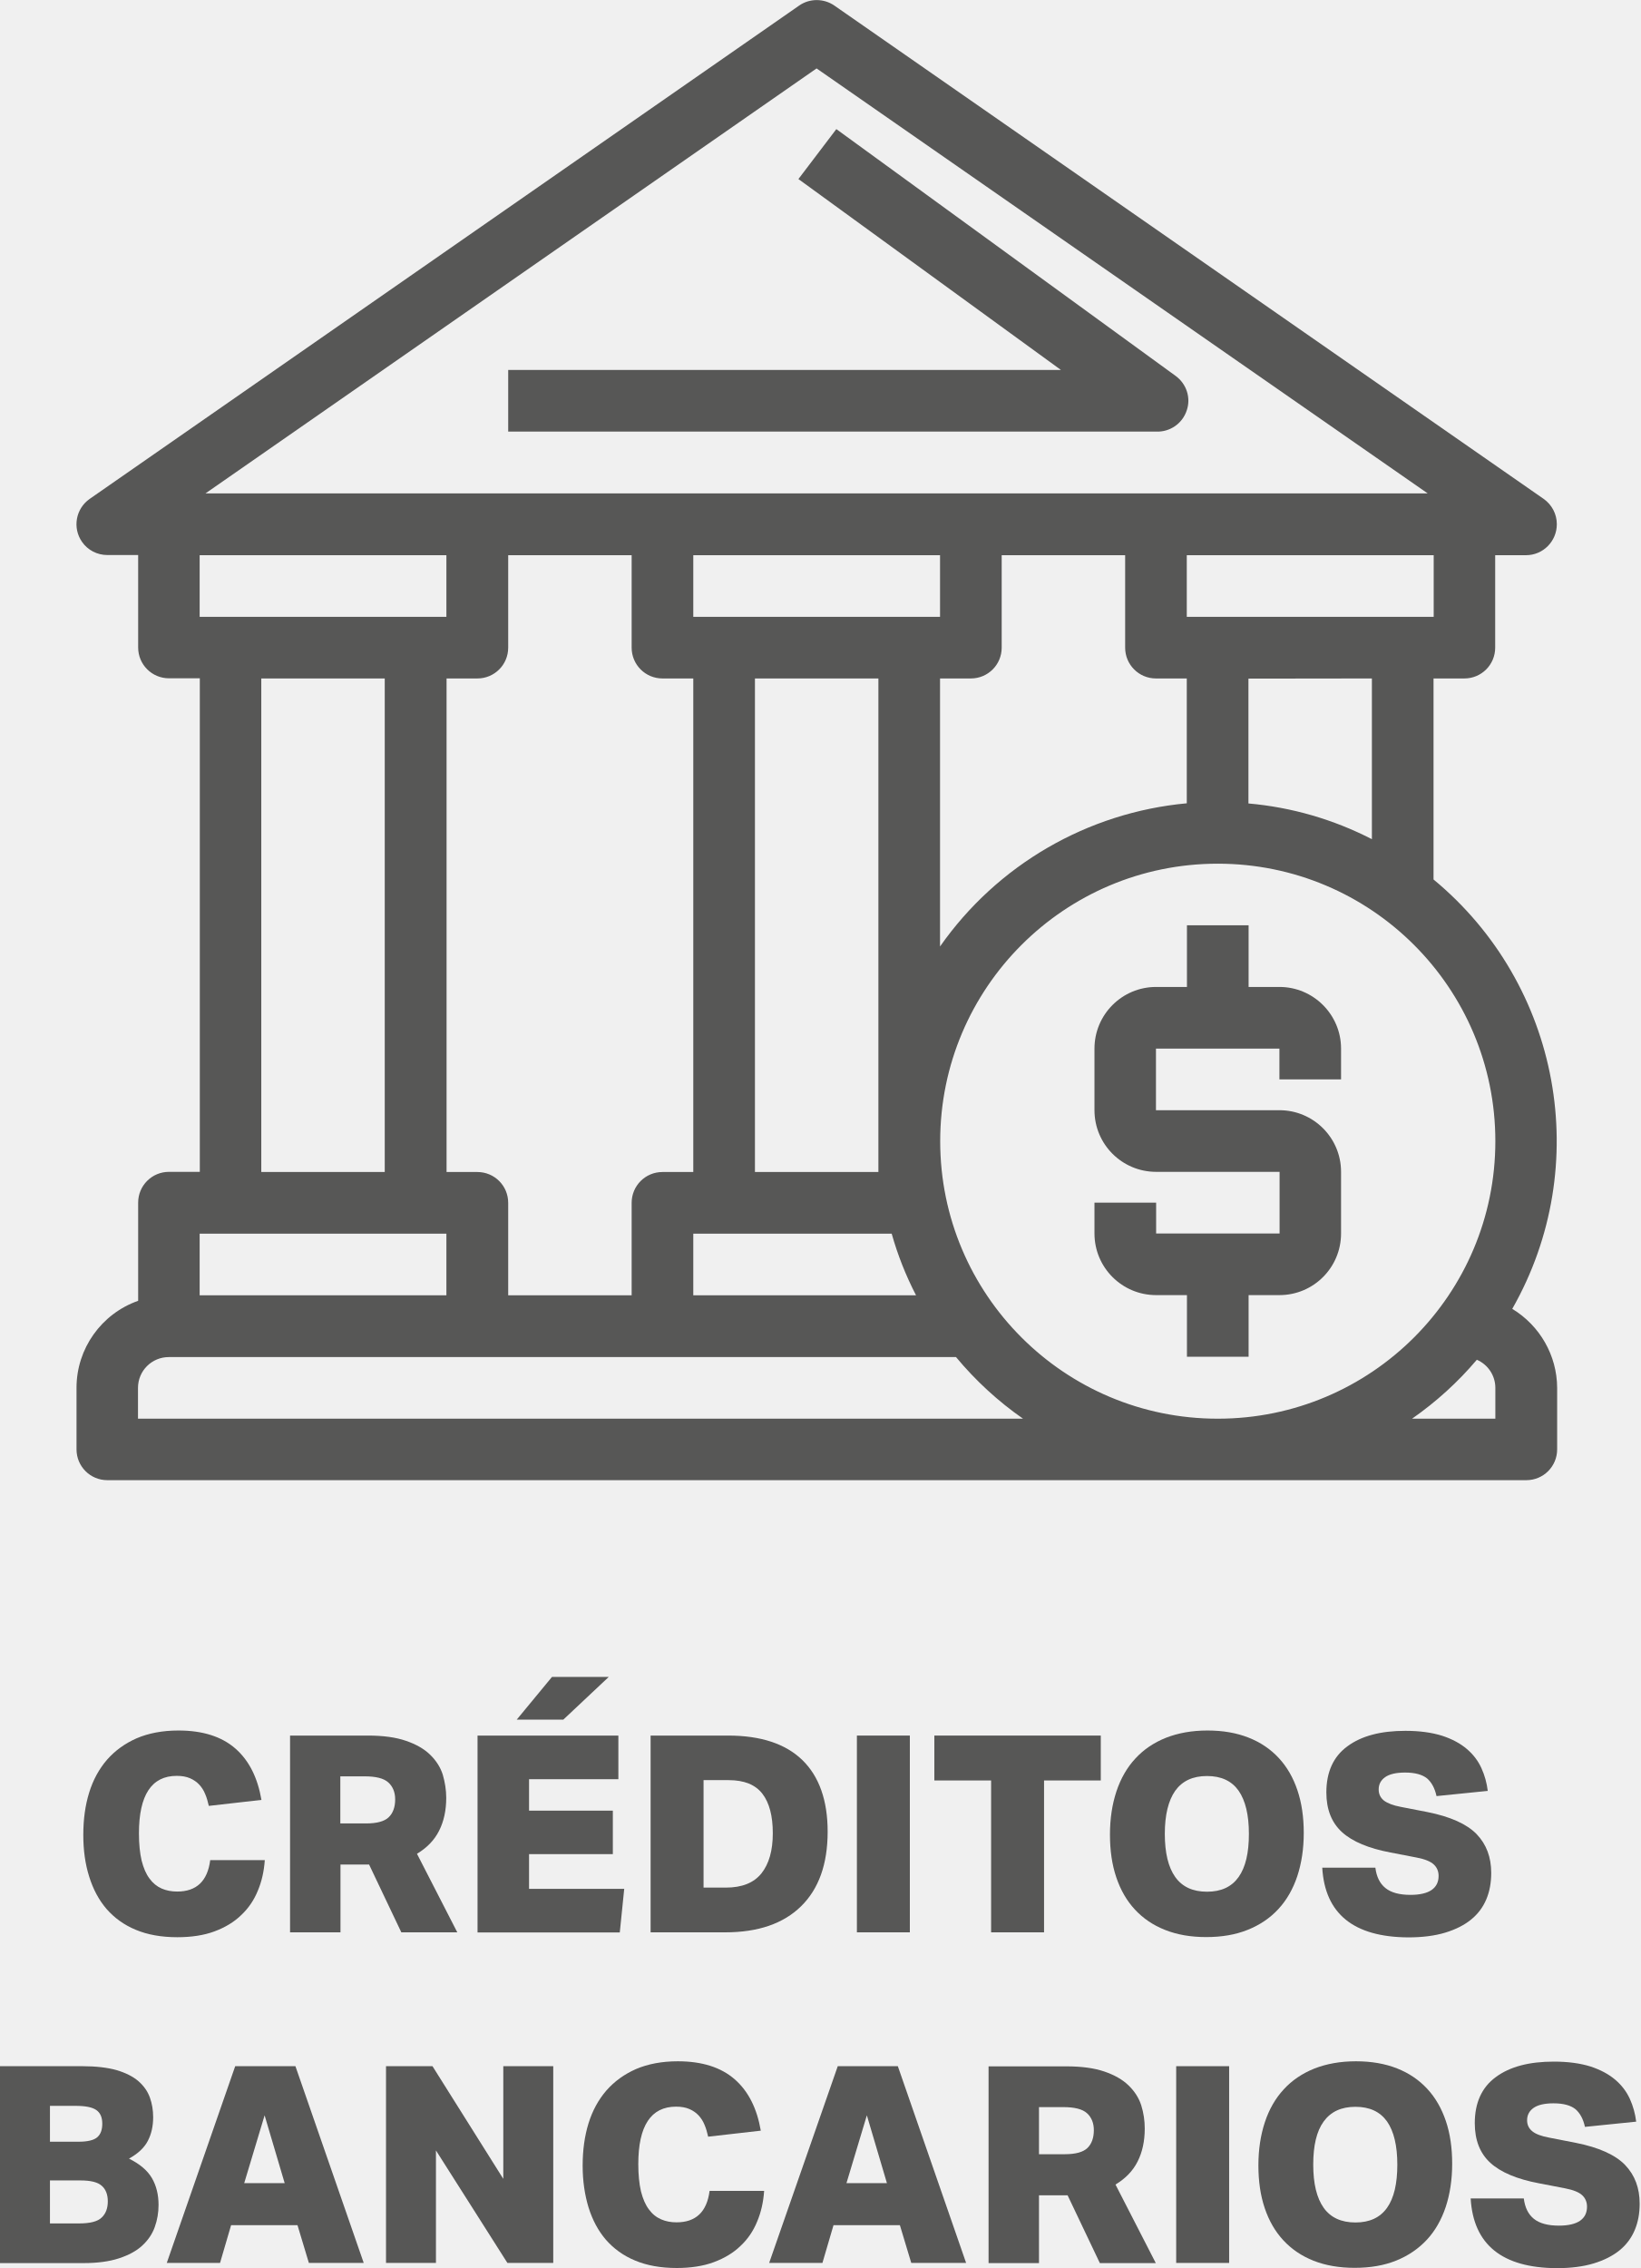
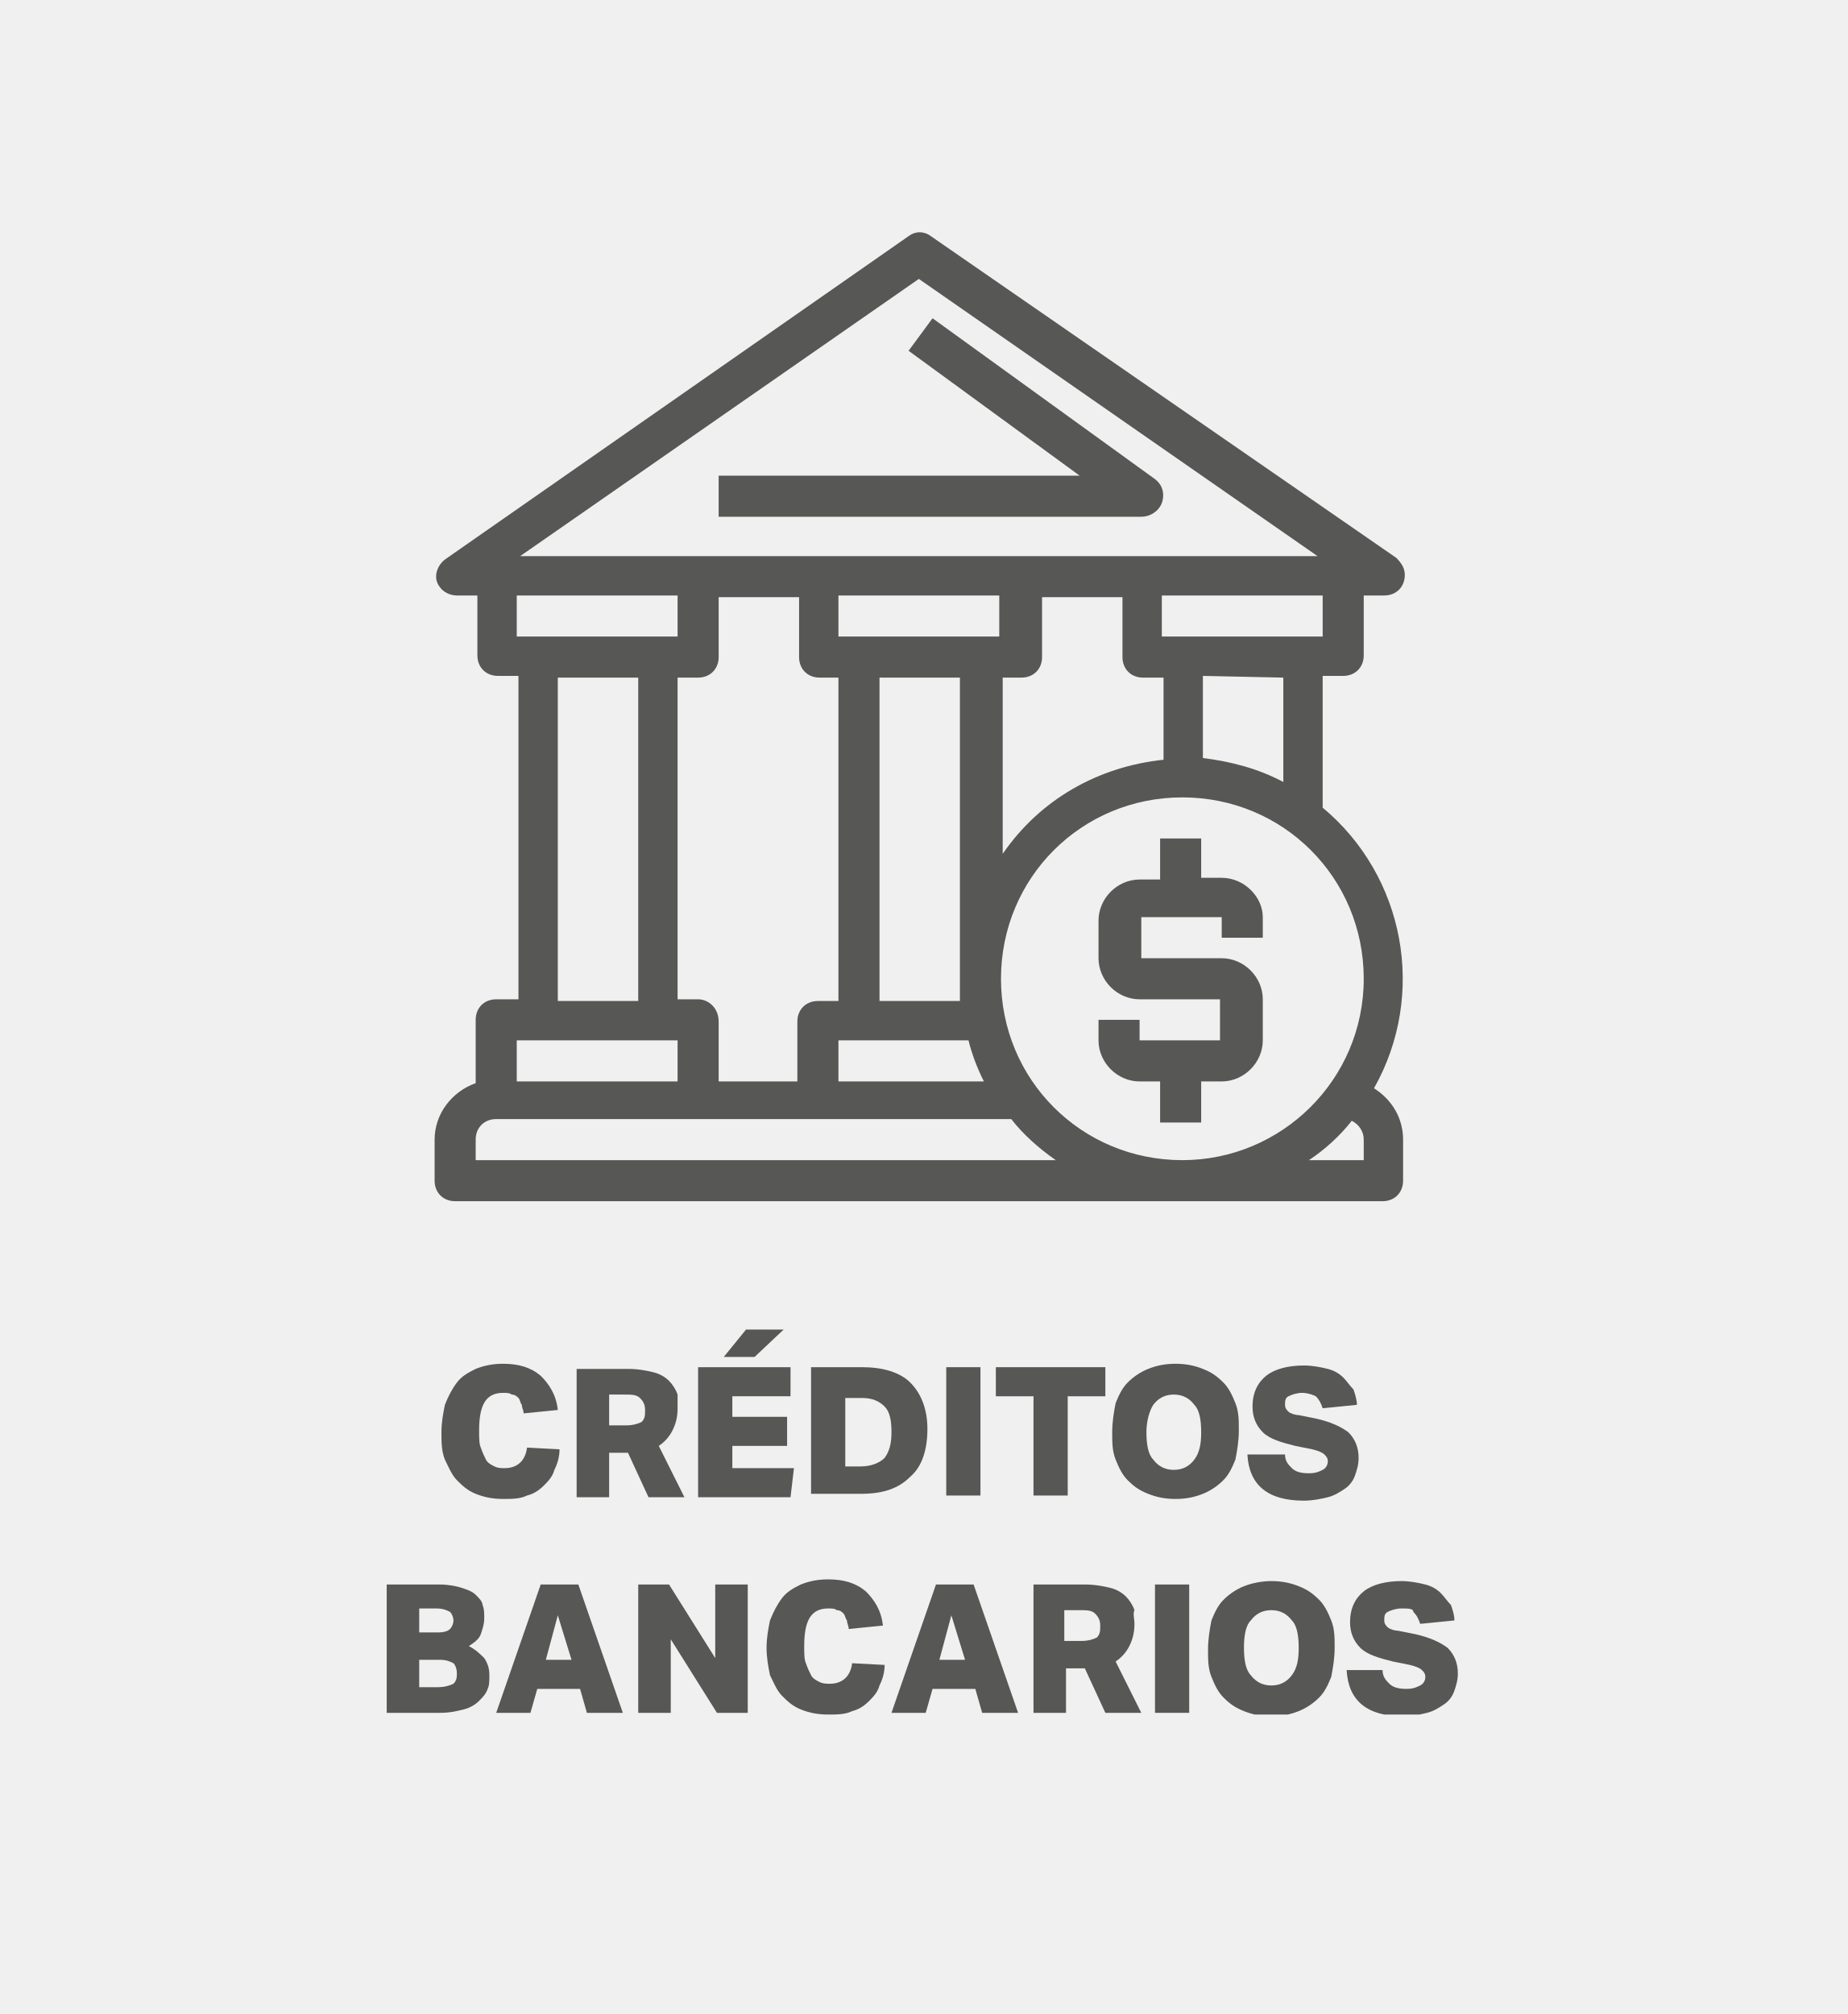
- <svg xmlns="http://www.w3.org/2000/svg" width="81" height="112" viewBox="0 0 81 112" fill="none">
-   <g clip-path="url(#clip0)">
-     <path d="M13.076 91.873C13.037 92.411 12.927 92.911 12.732 93.371C12.545 93.832 12.271 94.237 11.912 94.573C11.561 94.916 11.116 95.182 10.593 95.377C10.07 95.572 9.453 95.665 8.759 95.665C7.97 95.665 7.283 95.541 6.706 95.299C6.12 95.057 5.644 94.706 5.261 94.269C4.879 93.824 4.598 93.293 4.403 92.669C4.207 92.044 4.114 91.365 4.114 90.616C4.114 89.851 4.207 89.157 4.403 88.525C4.598 87.892 4.894 87.354 5.285 86.901C5.683 86.449 6.167 86.097 6.752 85.84C7.338 85.59 8.025 85.457 8.813 85.457C10.008 85.457 10.944 85.754 11.624 86.347C12.303 86.94 12.724 87.791 12.912 88.884L10.312 89.18C10.265 88.969 10.211 88.774 10.133 88.595C10.062 88.415 9.961 88.259 9.836 88.126C9.711 87.994 9.563 87.892 9.383 87.814C9.204 87.736 8.985 87.697 8.727 87.697C7.486 87.697 6.862 88.642 6.862 90.538C6.862 91.061 6.908 91.514 6.994 91.88C7.088 92.247 7.213 92.544 7.385 92.77C7.549 92.996 7.752 93.16 7.986 93.262C8.22 93.363 8.47 93.41 8.751 93.41C9.703 93.41 10.25 92.895 10.382 91.857H13.076V91.873Z" fill="#575756" />
-     <path d="M22.038 88.782C22.038 89.399 21.92 89.945 21.686 90.405C21.452 90.874 21.085 91.248 20.593 91.545L22.584 95.424H19.82L18.228 92.076H16.815V95.424H14.325V85.707H18.166C18.923 85.707 19.547 85.793 20.047 85.965C20.547 86.136 20.945 86.363 21.241 86.651C21.538 86.94 21.749 87.268 21.866 87.635C21.975 88.01 22.038 88.392 22.038 88.782ZM16.807 90.046H18.087C18.61 90.046 18.985 89.945 19.196 89.742C19.407 89.539 19.516 89.243 19.516 88.86C19.516 88.501 19.399 88.22 19.172 88.017C18.946 87.814 18.556 87.721 18.002 87.721H16.807V90.046Z" fill="#575756" />
-     <path d="M23.584 85.707H30.539V87.861H26.128V89.414H30.266V91.561H26.128V93.277H30.828L30.609 95.431H23.584V85.707ZM27.822 84.919H25.52L27.26 82.812H30.063L27.822 84.919Z" fill="#575756" />
-     <path d="M32.131 95.424V85.707H35.956C37.572 85.707 38.798 86.113 39.626 86.917C40.453 87.721 40.875 88.907 40.875 90.452C40.875 92.052 40.437 93.277 39.563 94.136C38.689 94.994 37.44 95.424 35.816 95.424H32.131ZM34.746 93.215H35.847C36.644 93.215 37.229 92.981 37.604 92.513C37.978 92.044 38.166 91.389 38.166 90.53C38.166 89.672 37.994 89.024 37.651 88.579C37.307 88.134 36.753 87.908 35.988 87.908H34.746V93.215Z" fill="#575756" />
-     <path d="M42.319 85.707H44.934V95.424H42.319V85.707Z" fill="#575756" />
-     <path d="M48.947 87.924H46.144V85.707H54.364V87.924H51.562V95.424H48.947V87.924Z" fill="#575756" />
-     <path d="M59.633 85.457C60.398 85.457 61.07 85.575 61.663 85.809C62.257 86.043 62.748 86.378 63.154 86.815C63.56 87.252 63.865 87.783 64.075 88.407C64.286 89.032 64.388 89.734 64.388 90.515C64.388 91.303 64.278 92.013 64.068 92.653C63.857 93.285 63.544 93.832 63.139 94.269C62.733 94.713 62.225 95.057 61.624 95.299C61.023 95.541 60.344 95.658 59.571 95.658C58.806 95.658 58.135 95.541 57.541 95.306C56.948 95.072 56.456 94.737 56.05 94.3C55.644 93.863 55.34 93.332 55.129 92.708C54.918 92.083 54.817 91.381 54.817 90.6C54.817 89.812 54.926 89.102 55.137 88.462C55.348 87.83 55.66 87.284 56.066 86.847C56.472 86.402 56.979 86.058 57.58 85.817C58.181 85.582 58.861 85.457 59.633 85.457ZM57.526 90.561C57.526 91.498 57.697 92.208 58.041 92.692C58.385 93.176 58.907 93.418 59.61 93.418C60.313 93.418 60.828 93.176 61.171 92.692C61.515 92.208 61.679 91.498 61.679 90.561C61.679 89.625 61.507 88.915 61.171 88.431C60.828 87.947 60.313 87.705 59.61 87.705C58.907 87.705 58.392 87.947 58.041 88.431C57.697 88.923 57.526 89.633 57.526 90.561Z" fill="#575756" />
-     <path d="M67.924 92.224C67.979 92.677 68.143 93.012 68.424 93.238C68.705 93.465 69.119 93.574 69.665 93.574C70.126 93.574 70.477 93.488 70.703 93.332C70.938 93.168 71.047 92.934 71.047 92.638C71.047 92.411 70.969 92.224 70.813 92.076C70.656 91.927 70.376 91.81 69.969 91.732L68.674 91.482C67.596 91.279 66.792 90.944 66.277 90.476C65.762 90.007 65.504 89.352 65.504 88.517C65.504 87.51 65.848 86.745 66.543 86.238C67.237 85.723 68.19 85.473 69.407 85.473C70.118 85.473 70.719 85.559 71.219 85.715C71.718 85.879 72.124 86.097 72.444 86.371C72.764 86.644 72.999 86.956 73.162 87.315C73.326 87.674 73.428 88.049 73.475 88.439L70.945 88.696C70.859 88.306 70.703 88.017 70.477 87.822C70.243 87.635 69.884 87.533 69.392 87.533C68.947 87.533 68.619 87.612 68.408 87.76C68.198 87.908 68.088 88.111 68.088 88.368C68.088 88.595 68.174 88.774 68.346 88.915C68.517 89.047 68.799 89.157 69.173 89.227L70.493 89.484C71.632 89.711 72.444 90.078 72.928 90.577C73.412 91.084 73.646 91.717 73.646 92.489C73.646 92.973 73.568 93.402 73.404 93.793C73.24 94.183 72.991 94.518 72.655 94.791C72.319 95.065 71.89 95.283 71.375 95.439C70.859 95.595 70.251 95.673 69.548 95.673C66.855 95.658 65.434 94.51 65.301 92.232H67.924V92.224Z" fill="#575756" />
-     <path d="M0 102.034H4.067C4.746 102.034 5.316 102.104 5.761 102.229C6.206 102.362 6.565 102.541 6.838 102.775C7.104 103.009 7.291 103.275 7.401 103.579C7.51 103.883 7.564 104.203 7.564 104.555C7.564 104.992 7.479 105.382 7.299 105.725C7.12 106.069 6.807 106.357 6.37 106.599C6.909 106.865 7.283 107.185 7.502 107.559C7.721 107.934 7.83 108.379 7.83 108.886C7.83 109.268 7.767 109.635 7.643 109.979C7.518 110.33 7.307 110.634 7.018 110.9C6.729 111.165 6.347 111.368 5.87 111.524C5.394 111.68 4.809 111.758 4.122 111.758H0V102.034ZM2.467 105.764H3.88C4.333 105.764 4.645 105.686 4.809 105.538C4.973 105.39 5.051 105.171 5.051 104.875C5.051 104.562 4.957 104.344 4.762 104.203C4.567 104.063 4.231 103.993 3.739 103.993H2.467V105.764ZM2.467 109.799H3.895C4.45 109.799 4.824 109.706 5.027 109.503C5.23 109.308 5.324 109.042 5.324 108.707C5.324 108.371 5.223 108.113 5.027 107.942C4.832 107.762 4.481 107.676 3.974 107.676H2.467V109.799Z" fill="#575756" />
-     <path d="M14.59 102.034L17.963 111.75H15.254L14.692 109.885H11.413L10.867 111.75H8.236L11.616 102.034H14.59ZM12.061 107.809H14.059L13.068 104.461L12.061 107.809Z" fill="#575756" />
-     <path d="M19.071 102.034H21.359L24.856 107.598V102.034H27.323V111.75H25.059L21.53 106.194V111.75H19.064V102.034H19.071Z" fill="#575756" />
-     <path d="M37.737 108.207C37.698 108.746 37.588 109.245 37.393 109.706C37.206 110.166 36.933 110.572 36.574 110.907C36.222 111.251 35.777 111.516 35.254 111.711C34.731 111.906 34.114 112 33.42 112C32.631 112 31.944 111.875 31.367 111.633C30.781 111.391 30.305 111.04 29.922 110.603C29.54 110.158 29.259 109.627 29.064 109.003C28.876 108.379 28.775 107.7 28.775 106.951C28.775 106.186 28.869 105.491 29.064 104.859C29.259 104.227 29.556 103.688 29.946 103.236C30.344 102.783 30.828 102.432 31.413 102.174C31.999 101.925 32.686 101.792 33.474 101.792C34.669 101.792 35.606 102.089 36.285 102.682C36.964 103.275 37.385 104.125 37.573 105.218L34.973 105.515C34.926 105.304 34.872 105.109 34.794 104.929C34.723 104.75 34.622 104.594 34.497 104.461C34.372 104.328 34.224 104.227 34.044 104.149C33.865 104.071 33.646 104.032 33.389 104.032C32.147 104.032 31.523 104.976 31.523 106.873C31.523 107.395 31.57 107.848 31.655 108.215C31.749 108.582 31.874 108.878 32.046 109.105C32.21 109.331 32.413 109.495 32.647 109.596C32.881 109.698 33.131 109.745 33.412 109.745C34.364 109.745 34.911 109.229 35.044 108.191H37.737V108.207Z" fill="#575756" />
-     <path d="M44.341 102.034L47.713 111.75H45.004L44.442 109.885H41.164L40.617 111.75H37.986L41.374 102.034H44.341ZM41.804 107.809H43.802L42.811 104.461L41.804 107.809Z" fill="#575756" />
-     <path d="M56.535 105.117C56.535 105.733 56.417 106.279 56.183 106.74C55.949 107.208 55.582 107.583 55.09 107.879L57.081 111.758H54.318L52.725 108.41H51.312V111.758H48.822V102.042H52.663C53.42 102.042 54.044 102.128 54.544 102.299C55.044 102.471 55.442 102.697 55.738 102.986C56.035 103.275 56.246 103.603 56.363 103.969C56.48 104.344 56.535 104.726 56.535 105.117ZM51.312 106.381H52.592C53.115 106.381 53.49 106.279 53.701 106.077C53.912 105.874 54.021 105.577 54.021 105.195C54.021 104.836 53.904 104.555 53.677 104.352C53.451 104.149 53.061 104.055 52.506 104.055H51.312V106.381Z" fill="#575756" />
-     <path d="M58.088 102.034H60.703V111.75H58.088V102.034Z" fill="#575756" />
-     <path d="M66.964 101.792C67.729 101.792 68.4 101.909 68.994 102.143C69.587 102.377 70.079 102.713 70.485 103.15C70.891 103.587 71.195 104.118 71.406 104.742C71.617 105.366 71.718 106.069 71.718 106.849C71.718 107.637 71.609 108.348 71.398 108.988C71.187 109.62 70.875 110.166 70.469 110.603C70.063 111.04 69.556 111.391 68.955 111.633C68.354 111.875 67.674 111.992 66.902 111.992C66.137 111.992 65.465 111.875 64.872 111.641C64.279 111.407 63.787 111.071 63.381 110.634C62.975 110.197 62.67 109.667 62.46 109.042C62.249 108.418 62.148 107.715 62.148 106.935C62.148 106.147 62.257 105.437 62.468 104.797C62.678 104.164 62.991 103.618 63.397 103.181C63.802 102.736 64.31 102.393 64.911 102.151C65.512 101.917 66.191 101.792 66.964 101.792ZM64.856 106.896C64.856 107.832 65.028 108.543 65.371 109.027C65.715 109.51 66.238 109.752 66.941 109.752C67.643 109.752 68.158 109.51 68.502 109.027C68.845 108.543 69.009 107.832 69.009 106.896C69.009 105.959 68.838 105.249 68.502 104.765C68.158 104.282 67.643 104.04 66.941 104.04C66.238 104.04 65.723 104.282 65.371 104.765C65.02 105.249 64.856 105.959 64.856 106.896Z" fill="#575756" />
-     <path d="M75.254 108.558C75.309 109.011 75.473 109.347 75.754 109.573C76.035 109.799 76.449 109.908 76.995 109.908C77.456 109.908 77.807 109.823 78.033 109.667C78.268 109.503 78.377 109.268 78.377 108.972C78.377 108.746 78.299 108.558 78.143 108.41C77.987 108.262 77.706 108.145 77.3 108.067L76.004 107.817C74.927 107.614 74.122 107.278 73.607 106.81C73.092 106.342 72.834 105.686 72.834 104.851C72.834 103.844 73.178 103.08 73.873 102.572C74.567 102.057 75.52 101.808 76.738 101.808C77.448 101.808 78.049 101.893 78.549 102.049C79.048 102.213 79.454 102.432 79.774 102.705C80.094 102.978 80.329 103.29 80.493 103.649C80.656 104.008 80.758 104.383 80.805 104.773L78.275 105.031C78.19 104.641 78.033 104.352 77.807 104.157C77.573 103.969 77.214 103.868 76.722 103.868C76.277 103.868 75.949 103.946 75.738 104.094C75.528 104.242 75.418 104.445 75.418 104.703C75.418 104.929 75.504 105.109 75.676 105.249C75.848 105.39 76.129 105.491 76.503 105.561L77.823 105.819C78.962 106.045 79.774 106.412 80.258 106.912C80.742 107.419 80.977 108.051 80.977 108.824C80.977 109.308 80.898 109.737 80.734 110.127C80.57 110.517 80.321 110.853 79.985 111.126C79.649 111.399 79.22 111.618 78.705 111.774C78.19 111.93 77.581 112.008 76.878 112.008C74.185 111.992 72.764 110.845 72.631 108.566H75.254V108.558Z" fill="#575756" />
-     <path d="M74.685 64.635C78.713 57.565 77.074 48.621 70.797 43.431V33.504H72.32C73.163 33.504 73.842 32.825 73.842 31.982V27.417H75.364C76.207 27.417 76.886 26.73 76.886 25.887C76.886 25.387 76.644 24.927 76.238 24.638L41.203 0.273C40.68 -0.086 39.985 -0.086 39.47 0.273L4.427 24.638C3.74 25.122 3.568 26.067 4.052 26.761C4.333 27.167 4.801 27.409 5.301 27.409H6.823V31.974C6.823 32.817 7.502 33.496 8.345 33.496H9.868V57.869H8.345C7.502 57.869 6.823 58.548 6.823 59.391V64.237C5.004 64.877 3.779 66.602 3.779 68.53V71.573C3.779 72.416 4.458 73.095 5.301 73.095H75.38C76.223 73.095 76.902 72.416 76.902 71.573V68.53C76.894 66.938 76.051 65.463 74.685 64.635ZM70.805 30.46H58.611V27.417H70.805V30.46ZM67.753 33.504V41.441C65.856 40.465 63.787 39.864 61.656 39.677V33.512L67.753 33.504ZM40.328 3.379L70.508 24.365H10.149L40.328 3.379ZM23.576 57.877H22.054V33.504H23.576C24.419 33.504 25.098 32.825 25.098 31.982V27.417H31.195V31.982C31.195 32.825 31.874 33.504 32.717 33.504H34.239V57.877H32.717C31.874 57.877 31.195 58.556 31.195 59.399V63.964H25.098V59.399C25.098 58.556 24.419 57.877 23.576 57.877ZM34.239 60.921H44.037C44.333 61.974 44.739 62.997 45.239 63.964H34.239V60.921ZM37.284 57.877V33.504H43.381V57.877H37.284ZM44.903 30.46H34.239V27.417H46.425V30.46H44.903ZM46.425 33.504H47.948C48.791 33.504 49.47 32.825 49.47 31.982V27.417H55.567V31.982C55.567 32.825 56.246 33.504 57.089 33.504H58.611V39.669C53.709 40.122 49.251 42.705 46.425 46.74V33.504ZM9.86 27.417H22.046V30.46H9.86V27.417ZM19.001 33.504V57.877H12.904V33.504H19.001ZM9.86 60.921H22.046V63.964H9.86V60.921ZM6.815 70.059V68.538C6.815 67.695 7.494 67.016 8.338 67.016H47.214C48.174 68.171 49.29 69.201 50.524 70.059H6.815ZM73.85 70.059H69.736C70.922 69.232 71.999 68.257 72.936 67.148C73.49 67.39 73.85 67.929 73.85 68.538V70.059ZM60.141 70.059C52.569 70.059 46.433 63.925 46.433 56.355C46.433 48.785 52.569 42.651 60.141 42.651C67.714 42.651 73.85 48.785 73.85 56.355C73.85 63.925 67.714 70.059 60.141 70.059Z" fill="#575756" />
-     <path d="M58.065 18.567L41.304 6.376L39.431 8.842L52.397 18.27H25.098V21.314H57.089C57.776 21.345 58.401 20.916 58.611 20.26C58.822 19.643 58.596 18.957 58.065 18.567Z" fill="#575756" />
-     <path d="M63.186 48.738H61.664V45.694H58.619V48.738H57.097C55.411 48.738 54.052 50.104 54.052 51.782V54.825C54.052 56.511 55.418 57.869 57.097 57.869H63.194V60.913H57.097V59.391H54.052V60.913C54.052 62.599 55.418 63.956 57.097 63.956H58.619V67H61.664V63.956H63.186C64.872 63.956 66.23 62.591 66.23 60.913V57.869C66.23 56.183 64.864 54.825 63.186 54.825H57.089V51.782H63.186V53.304H66.23V51.782C66.23 50.104 64.864 48.738 63.186 48.738Z" fill="#575756" />
+ <svg xmlns="http://www.w3.org/2000/svg" xmlns:xlink="http://www.w3.org/1999/xlink" version="1.1" id="Capa_1" x="0px" y="0px" viewBox="0 0 108 117.7" style="enable-background:new 0 0 108 117.7;" xml:space="preserve">
+   <style type="text/css">
+ 	.st0{clip-path:url(#SVGID_2_);}
+ 	.st1{fill:#575756;}
+ </style>
+   <g>
+     <g>
+       <defs>
+         <rect id="SVGID_1_" x="22.6" y="13.6" width="62.6" height="86.6" />
+       </defs>
+       <clipPath id="SVGID_2_">
+         <use xlink:href="#SVGID_1_" style="overflow:visible;" />
+       </clipPath>
+       <g class="st0">
+         <path class="st1" d="M32.7,84.7c0,0.4-0.1,0.8-0.3,1.2c-0.1,0.4-0.4,0.7-0.6,0.9c-0.3,0.3-0.6,0.5-1,0.6     c-0.4,0.2-0.9,0.2-1.4,0.2c-0.6,0-1.1-0.1-1.6-0.3c-0.5-0.2-0.8-0.5-1.1-0.8c-0.3-0.3-0.5-0.8-0.7-1.2c-0.2-0.5-0.2-1-0.2-1.6     c0-0.6,0.1-1.1,0.2-1.6c0.2-0.5,0.4-0.9,0.7-1.3c0.3-0.4,0.7-0.6,1.1-0.8c0.5-0.2,1-0.3,1.6-0.3c0.9,0,1.6,0.2,2.2,0.7     c0.5,0.5,0.9,1.1,1,2l-2,0.2c0-0.2-0.1-0.3-0.1-0.5c-0.1-0.1-0.1-0.3-0.2-0.4c-0.1-0.1-0.2-0.2-0.4-0.2c-0.1-0.1-0.3-0.1-0.5-0.1     c-1,0-1.4,0.7-1.4,2.2c0,0.4,0,0.8,0.1,1c0.1,0.3,0.2,0.5,0.3,0.7c0.1,0.2,0.3,0.3,0.5,0.4c0.2,0.1,0.4,0.1,0.6,0.1     c0.7,0,1.2-0.4,1.3-1.2L32.7,84.7L32.7,84.7z" />
+         <path class="st1" d="M39.6,82.3c0,0.5-0.1,0.9-0.3,1.3c-0.2,0.4-0.5,0.7-0.8,0.9l1.5,3h-2.1l-1.2-2.6h-1.1v2.6h-1.9v-7.5h3     c0.6,0,1.1,0.1,1.5,0.2c0.4,0.1,0.7,0.3,0.9,0.5c0.2,0.2,0.4,0.5,0.5,0.8C39.6,81.7,39.6,82,39.6,82.3z M35.6,83.3h1     c0.4,0,0.7-0.1,0.9-0.2c0.2-0.2,0.2-0.4,0.2-0.7c0-0.3-0.1-0.5-0.3-0.7c-0.2-0.2-0.5-0.2-0.9-0.2h-0.9V83.3z" />
+         <path class="st1" d="M40.8,79.9h5.4v1.7h-3.4v1.2H46v1.7h-3.2v1.3h3.6l-0.2,1.7h-5.4V79.9z M44.1,79.3h-1.8l1.3-1.6h2.2     L44.1,79.3z" />
+         <path class="st1" d="M47.4,87.4v-7.5h3c1.2,0,2.2,0.3,2.8,0.9c0.6,0.6,1,1.5,1,2.7c0,1.2-0.3,2.2-1,2.8c-0.7,0.7-1.6,1-2.9,1     H47.4z M49.4,85.7h0.9c0.6,0,1.1-0.2,1.4-0.5c0.3-0.4,0.4-0.9,0.4-1.5c0-0.7-0.1-1.2-0.4-1.5c-0.3-0.3-0.7-0.5-1.3-0.5h-1V85.7z" />
+         <path class="st1" d="M55.3,79.9h2v7.5h-2V79.9z" />
+         <path class="st1" d="M60.4,81.6h-2.2v-1.7h6.4v1.7h-2.2v5.8h-2V81.6z" />
+         <path class="st1" d="M68.7,79.7c0.6,0,1.1,0.1,1.6,0.3c0.5,0.2,0.8,0.4,1.2,0.8c0.3,0.3,0.5,0.7,0.7,1.2c0.2,0.5,0.2,1,0.2,1.6     c0,0.6-0.1,1.2-0.2,1.7c-0.2,0.5-0.4,0.9-0.7,1.2c-0.3,0.3-0.7,0.6-1.2,0.8c-0.5,0.2-1,0.3-1.6,0.3c-0.6,0-1.1-0.1-1.6-0.3     c-0.5-0.2-0.8-0.4-1.2-0.8c-0.3-0.3-0.5-0.7-0.7-1.2c-0.2-0.5-0.2-1-0.2-1.6c0-0.6,0.1-1.2,0.2-1.7c0.2-0.5,0.4-0.9,0.7-1.2     c0.3-0.3,0.7-0.6,1.2-0.8C67.6,79.8,68.1,79.7,68.7,79.7z M67,83.7c0,0.7,0.1,1.3,0.4,1.6c0.3,0.4,0.7,0.6,1.2,0.6     c0.5,0,0.9-0.2,1.2-0.6c0.3-0.4,0.4-0.9,0.4-1.6c0-0.7-0.1-1.3-0.4-1.6c-0.3-0.4-0.7-0.6-1.2-0.6c-0.5,0-0.9,0.2-1.2,0.6     C67.2,82.4,67,83,67,83.7z" />
+         <path class="st1" d="M75.1,85c0,0.4,0.2,0.6,0.4,0.8c0.2,0.2,0.5,0.3,1,0.3c0.4,0,0.6-0.1,0.8-0.2c0.2-0.1,0.3-0.3,0.3-0.5     c0-0.2-0.1-0.3-0.2-0.4c-0.1-0.1-0.3-0.2-0.7-0.3l-1-0.2c-0.8-0.2-1.5-0.4-1.9-0.8c-0.4-0.4-0.6-0.9-0.6-1.5     c0-0.8,0.3-1.4,0.8-1.8c0.5-0.4,1.3-0.6,2.2-0.6c0.5,0,1,0.1,1.4,0.2c0.4,0.1,0.7,0.3,0.9,0.5c0.2,0.2,0.4,0.5,0.6,0.7     c0.1,0.3,0.2,0.6,0.2,0.9l-2,0.2c-0.1-0.3-0.2-0.5-0.4-0.7c-0.2-0.1-0.5-0.2-0.8-0.2c-0.3,0-0.6,0.1-0.8,0.2     c-0.2,0.1-0.2,0.3-0.2,0.5c0,0.2,0.1,0.3,0.2,0.4c0.1,0.1,0.4,0.2,0.6,0.2l1,0.2c0.9,0.2,1.5,0.5,1.9,0.8     c0.4,0.4,0.6,0.9,0.6,1.5c0,0.4-0.1,0.7-0.2,1c-0.1,0.3-0.3,0.6-0.6,0.8c-0.3,0.2-0.6,0.4-1,0.5c-0.4,0.1-0.9,0.2-1.4,0.2     c-2.1,0-3.2-0.9-3.3-2.7L75.1,85L75.1,85z" />
+         <path class="st1" d="M22.6,92.6h3.1c0.5,0,1,0.1,1.3,0.2c0.3,0.1,0.6,0.2,0.8,0.4c0.2,0.2,0.4,0.4,0.4,0.6     c0.1,0.2,0.1,0.5,0.1,0.8c0,0.3-0.1,0.6-0.2,0.9c-0.1,0.3-0.4,0.5-0.7,0.7c0.4,0.2,0.7,0.5,0.9,0.7c0.2,0.3,0.3,0.6,0.3,1     c0,0.3,0,0.6-0.1,0.8c-0.1,0.3-0.3,0.5-0.5,0.7c-0.2,0.2-0.5,0.4-0.9,0.5c-0.4,0.1-0.8,0.2-1.4,0.2h-3.2V92.6z M24.5,95.4h1.1     c0.4,0,0.6-0.1,0.7-0.2c0.1-0.1,0.2-0.3,0.2-0.5c0-0.2-0.1-0.4-0.2-0.5c-0.2-0.1-0.4-0.2-0.8-0.2h-1V95.4z M24.5,98.6h1.1     c0.4,0,0.7-0.1,0.9-0.2c0.2-0.2,0.2-0.4,0.2-0.6c0-0.3-0.1-0.5-0.2-0.6c-0.2-0.1-0.4-0.2-0.8-0.2h-1.2V98.6z" />
+         <path class="st1" d="M33.8,92.6l2.6,7.5h-2.1l-0.4-1.4h-2.5l-0.4,1.4h-2l2.6-7.5H33.8z M31.9,97h1.5l-0.8-2.6L31.9,97z" />
+         <path class="st1" d="M37.3,92.6h1.8l2.7,4.3v-4.3h1.9v7.5h-1.8l-2.7-4.3v4.3h-1.9L37.3,92.6L37.3,92.6z" />
+         <path class="st1" d="M51.7,97.3c0,0.4-0.1,0.8-0.3,1.2c-0.1,0.4-0.4,0.7-0.6,0.9c-0.3,0.3-0.6,0.5-1,0.6     c-0.4,0.2-0.9,0.2-1.4,0.2c-0.6,0-1.1-0.1-1.6-0.3c-0.5-0.2-0.8-0.5-1.1-0.8c-0.3-0.3-0.5-0.8-0.7-1.2c-0.1-0.5-0.2-1-0.2-1.6     c0-0.6,0.1-1.1,0.2-1.6c0.2-0.5,0.4-0.9,0.7-1.3c0.3-0.4,0.7-0.6,1.1-0.8c0.5-0.2,1-0.3,1.6-0.3c0.9,0,1.6,0.2,2.2,0.7     c0.5,0.5,0.9,1.1,1,2l-2,0.2c0-0.2-0.1-0.3-0.1-0.5c-0.1-0.1-0.1-0.3-0.2-0.4c-0.1-0.1-0.2-0.2-0.4-0.2c-0.1-0.1-0.3-0.1-0.5-0.1     c-1,0-1.4,0.7-1.4,2.2c0,0.4,0,0.8,0.1,1c0.1,0.3,0.2,0.5,0.3,0.7c0.1,0.2,0.3,0.3,0.5,0.4c0.2,0.1,0.4,0.1,0.6,0.1     c0.7,0,1.2-0.4,1.3-1.2L51.7,97.3L51.7,97.3z" />
+         <path class="st1" d="M56.9,92.6l2.6,7.5h-2.1l-0.4-1.4h-2.5l-0.4,1.4h-2l2.6-7.5H56.9z M54.9,97h1.5l-0.8-2.6L54.9,97z" />
+         <path class="st1" d="M66.3,94.9c0,0.5-0.1,0.9-0.3,1.3c-0.2,0.4-0.5,0.7-0.8,0.9l1.5,3h-2.1l-1.2-2.6h-1.1v2.6h-1.9v-7.5h3     c0.6,0,1.1,0.1,1.5,0.2c0.4,0.1,0.7,0.3,0.9,0.5c0.2,0.2,0.4,0.5,0.5,0.8C66.2,94.3,66.3,94.6,66.3,94.9z M62.2,95.9h1     c0.4,0,0.7-0.1,0.9-0.2c0.2-0.2,0.2-0.4,0.2-0.7c0-0.3-0.1-0.5-0.3-0.7c-0.2-0.2-0.5-0.2-0.9-0.2h-0.9V95.9z" />
+         <path class="st1" d="M67.5,92.6h2v7.5h-2V92.6z" />
+         <path class="st1" d="M74.3,92.4c0.6,0,1.1,0.1,1.6,0.3c0.5,0.2,0.8,0.4,1.2,0.8c0.3,0.3,0.5,0.7,0.7,1.2c0.2,0.5,0.2,1,0.2,1.6     c0,0.6-0.1,1.2-0.2,1.7c-0.2,0.5-0.4,0.9-0.7,1.2c-0.3,0.3-0.7,0.6-1.2,0.8c-0.5,0.2-1,0.3-1.6,0.3c-0.6,0-1.1-0.1-1.6-0.3     c-0.5-0.2-0.8-0.4-1.2-0.8c-0.3-0.3-0.5-0.7-0.7-1.2c-0.2-0.5-0.2-1-0.2-1.6c0-0.6,0.1-1.2,0.2-1.7c0.2-0.5,0.4-0.9,0.7-1.2     c0.3-0.3,0.7-0.6,1.2-0.8C73.2,92.5,73.8,92.4,74.3,92.4z M72.7,96.3c0,0.7,0.1,1.3,0.4,1.6c0.3,0.4,0.7,0.6,1.2,0.6     c0.5,0,0.9-0.2,1.2-0.6c0.3-0.4,0.4-0.9,0.4-1.6c0-0.7-0.1-1.3-0.4-1.6c-0.3-0.4-0.7-0.6-1.2-0.6c-0.5,0-0.9,0.2-1.2,0.6     C72.8,95,72.7,95.6,72.7,96.3z" />
+         <path class="st1" d="M80.8,97.6c0,0.4,0.2,0.6,0.4,0.8c0.2,0.2,0.5,0.3,1,0.3c0.4,0,0.6-0.1,0.8-0.2c0.2-0.1,0.3-0.3,0.3-0.5     c0-0.2-0.1-0.3-0.2-0.4c-0.1-0.1-0.3-0.2-0.7-0.3l-1-0.2c-0.8-0.2-1.5-0.4-1.9-0.8c-0.4-0.4-0.6-0.9-0.6-1.5     c0-0.8,0.3-1.4,0.8-1.8c0.5-0.4,1.3-0.6,2.2-0.6c0.5,0,1,0.1,1.4,0.2c0.4,0.1,0.7,0.3,0.9,0.5c0.2,0.2,0.4,0.5,0.6,0.7     c0.1,0.3,0.2,0.6,0.2,0.9l-2,0.2c-0.1-0.3-0.2-0.5-0.4-0.7C82.6,94,82.3,94,81.9,94c-0.3,0-0.6,0.1-0.8,0.2     c-0.2,0.1-0.2,0.3-0.2,0.5c0,0.2,0.1,0.3,0.2,0.4c0.1,0.1,0.4,0.2,0.6,0.2l1,0.2c0.9,0.2,1.5,0.5,1.9,0.8     c0.4,0.4,0.6,0.9,0.6,1.5c0,0.4-0.1,0.7-0.2,1c-0.1,0.3-0.3,0.6-0.6,0.8c-0.3,0.2-0.6,0.4-1,0.5c-0.4,0.1-0.9,0.2-1.4,0.2     c-2.1,0-3.2-0.9-3.3-2.7L80.8,97.6L80.8,97.6z" />
+         <path class="st1" d="M80.3,63.6c3.1-5.5,1.8-12.4-3-16.4v-7.7h1.2c0.7,0,1.2-0.5,1.2-1.2v-3.5h1.2c0.7,0,1.2-0.5,1.2-1.2     c0-0.4-0.2-0.7-0.5-1L54.4,13.8c-0.4-0.3-0.9-0.3-1.3,0L26,32.7c-0.5,0.4-0.7,1.1-0.3,1.6c0.2,0.3,0.6,0.5,1,0.5h1.2v3.5     c0,0.7,0.5,1.2,1.2,1.2h1.2v18.9H29c-0.7,0-1.2,0.5-1.2,1.2v3.7c-1.4,0.5-2.4,1.8-2.4,3.3V69c0,0.7,0.5,1.2,1.2,1.2h54.2     c0.7,0,1.2-0.5,1.2-1.2v-2.4C82,65.4,81.4,64.3,80.3,63.6z M77.3,37.2h-9.4v-2.4h9.4V37.2z M75,39.6v6.1     c-1.5-0.8-3.1-1.2-4.7-1.4v-4.8L75,39.6z M53.7,16.3l23.3,16.2H30.4L53.7,16.3z M40.8,58.4h-1.2V39.6h1.2c0.7,0,1.2-0.5,1.2-1.2     v-3.5h4.7v3.5c0,0.7,0.5,1.2,1.2,1.2H49v18.9h-1.2c-0.7,0-1.2,0.5-1.2,1.2v3.5H42v-3.5C42,58.9,41.4,58.4,40.8,58.4z M49,60.8     h7.6c0.2,0.8,0.5,1.6,0.9,2.4H49V60.8z M51.4,58.4V39.6h4.7v18.9H51.4z M57.3,37.2H49v-2.4h9.4v2.4H57.3z M58.5,39.6h1.2     c0.7,0,1.2-0.5,1.2-1.2v-3.5h4.7v3.5c0,0.7,0.5,1.2,1.2,1.2h1.2v4.8c-3.8,0.4-7.2,2.3-9.4,5.5V39.6z M30.2,34.8h9.4v2.4h-9.4     V34.8z M37.3,39.6v18.9h-4.7V39.6H37.3z M30.2,60.8h9.4v2.4h-9.4V60.8z M27.8,67.8v-1.2c0-0.7,0.5-1.2,1.2-1.2h30.1     c0.7,0.9,1.6,1.7,2.6,2.4H27.8z M79.7,67.8h-3.2c0.9-0.6,1.8-1.4,2.5-2.3c0.4,0.2,0.7,0.6,0.7,1.1V67.8z M69.1,67.8     c-5.9,0-10.6-4.7-10.6-10.6s4.7-10.6,10.6-10.6c5.9,0,10.6,4.7,10.6,10.6S74.9,67.8,69.1,67.8z" />
+         <path class="st1" d="M67.5,28l-13-9.4l-1.4,1.9l10,7.3H42v2.4h24.7c0.5,0,1-0.3,1.2-0.8C68.1,28.8,67.9,28.3,67.5,28z" />
+         <path class="st1" d="M71.4,51.3h-1.2V49h-2.4v2.4h-1.2c-1.3,0-2.4,1.1-2.4,2.4V56c0,1.3,1.1,2.4,2.4,2.4h4.7v2.4h-4.7v-1.2h-2.4     v1.2c0,1.3,1.1,2.4,2.4,2.4h1.2v2.4h2.4v-2.4h1.2c1.3,0,2.4-1.1,2.4-2.4v-2.4c0-1.3-1.1-2.4-2.4-2.4h-4.7v-2.4h4.7v1.2h2.4v-1.2     C73.8,52.4,72.7,51.3,71.4,51.3z" />
+       </g>
+     </g>
  </g>
-   <defs>
-     <clipPath id="clip0">
-       <rect width="81" height="112" fill="white" />
-     </clipPath>
-   </defs>
</svg>
